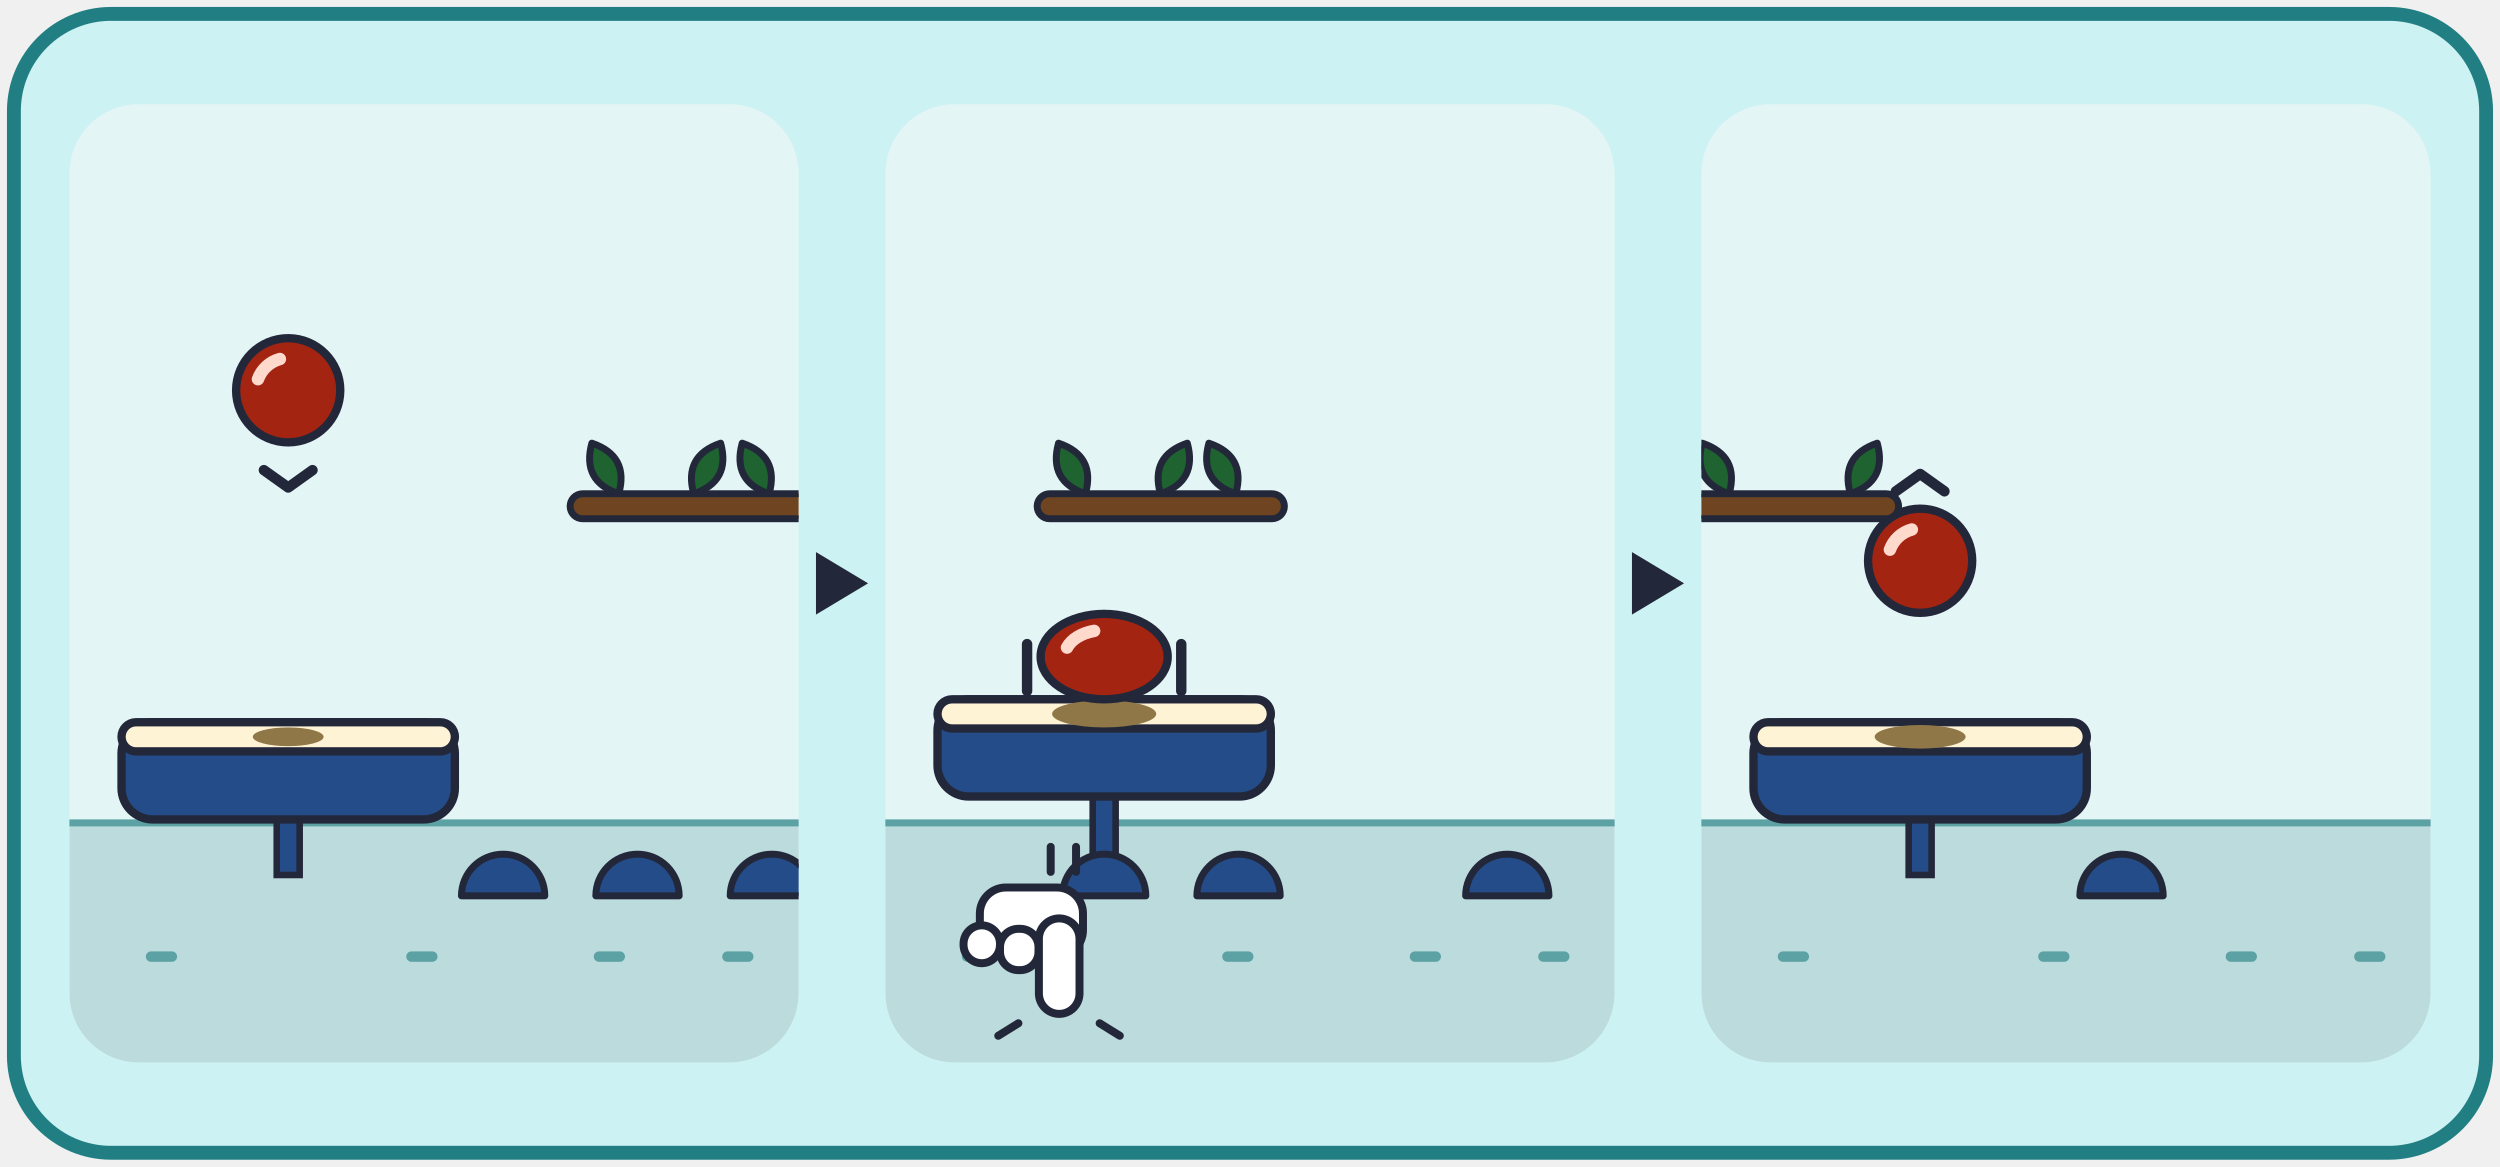
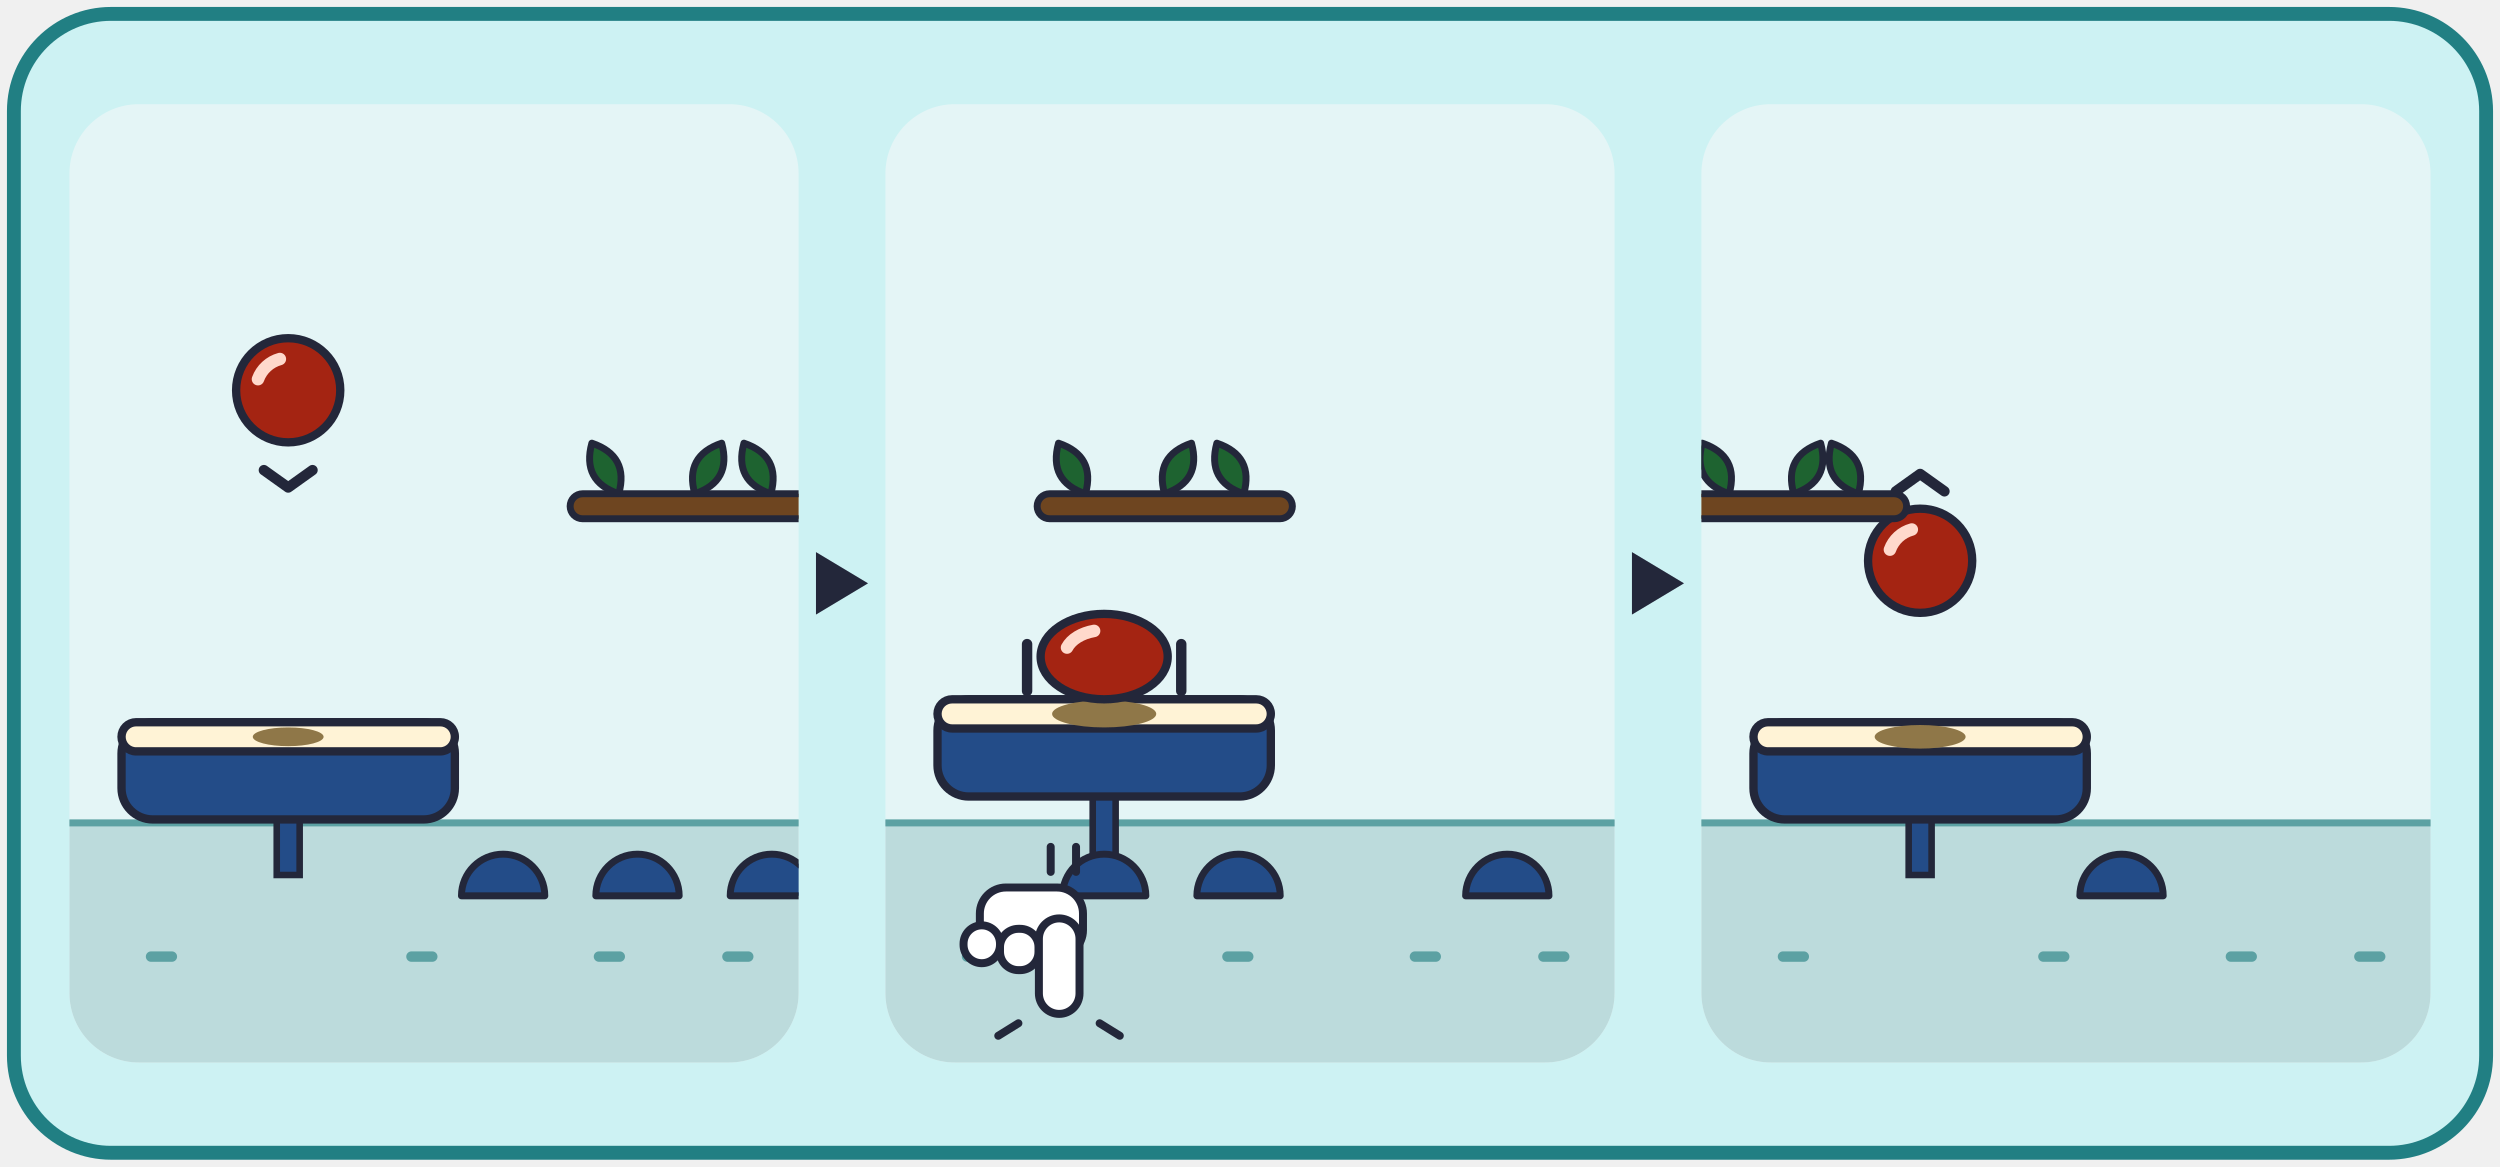
<svg xmlns="http://www.w3.org/2000/svg" viewBox="0 0 720 336" width="720" height="336">
  <rect x="4" y="4" width="712" height="328" rx="28" fill="#CDF2F3" stroke="#217F83" stroke-width="4" />
  <g transform="translate(20 30)">
    <clipPath id="card_double-p0">
      <rect x="0" y="0" width="210" height="276" rx="20" />
    </clipPath>
    <g clip-path="url(#card_double-p0)">
      <rect x="0" y="0" width="210" height="276" rx="20" fill="#E4F5F6" />
      <rect x="0" y="206" width="210" height="70" fill="#BCDBDC" />
      <rect x="0" y="206" width="210" height="2" fill="#5CA1A3" />
      <rect x="22" y="244" width="9" height="3" rx="1.5" fill="#5CA1A3" />
      <rect x="97" y="244" width="9" height="3" rx="1.5" fill="#5CA1A3" />
      <rect x="151" y="244" width="9" height="3" rx="1.5" fill="#5CA1A3" />
      <rect x="188" y="244" width="9" height="3" rx="1.5" fill="#5CA1A3" />
      <rect x="59.7" y="204" width="6.6" height="18" fill="#234C88" stroke="#23273A" stroke-width="1.9" />
      <rect x="15" y="178" width="96" height="28" rx="9" fill="#234C88" stroke="#23273A" stroke-width="2.4" />
      <rect x="15" y="178" width="96" height="8.4" rx="4.2" fill="#FFF3D6" stroke="#23273A" stroke-width="2.4" />
      <path d="M112.9 228 A12 12 0 0 1 136.9 228 Z" fill="#234C88" stroke="#23273A" stroke-width="2" stroke-linejoin="round" />
      <path d="M151.6 228 A12 12 0 0 1 175.6 228 Z" fill="#234C88" stroke="#23273A" stroke-width="2" stroke-linejoin="round" />
      <path d="M190.3 228 A12 12 0 0 1 214.3 228 Z" fill="#234C88" stroke="#23273A" stroke-width="2" stroke-linejoin="round" />
      <ellipse cx="63" cy="182.2" rx="10.2" ry="2.7" fill="#8F7748" />
      <ellipse cx="63" cy="82.4" rx="15" ry="15" fill="#A42412" stroke="#23273A" stroke-width="2.4" />
      <path d="M54.3 79.2 A9.3 9.3 0 0 1 60.6 73.4" fill="none" stroke="#FFD9CC" stroke-width="3.6" stroke-linecap="round" />
      <polyline points="56,105.4 63,110.4 70,105.4" fill="none" stroke="#23273A" stroke-width="3" stroke-linecap="round" stroke-linejoin="round" />
      <path transform="rotate(-28 158.2 112.2)" d="M158.2 112.2 Q166 104 158.2 95.7 Q150.4 104 158.2 112.2 Z" fill="#1E6330" stroke="#23273A" stroke-width="2" stroke-linejoin="round" />
-       <path transform="rotate(28 179.8 112.2)" d="M179.8 112.2 Q187.6 104 179.8 95.7 Q172 104 179.8 112.2 Z" fill="#1E6330" stroke="#23273A" stroke-width="2" stroke-linejoin="round" />
-       <path transform="rotate(-28 201.5 112.2)" d="M201.5 112.2 Q209.3 104 201.5 95.7 Q193.7 104 201.5 112.2 Z" fill="#1E6330" stroke="#23273A" stroke-width="2" stroke-linejoin="round" />
-       <rect x="144.2" y="112.2" width="71.2" height="7.2" rx="3.6" fill="#6E4520" stroke="#23273A" stroke-width="2" />
+       <path transform="rotate(28 180.1 112.2)" d="M180.1 112.2 Q187.9 104 180.1 95.7 Q172.3 104 180.1 112.2 Z" fill="#1E6330" stroke="#23273A" stroke-width="2" stroke-linejoin="round" />
+       <path transform="rotate(-28 202 112.2)" d="M202 112.2 Q209.8 104 202 95.7 Q194.2 104 202 112.2 Z" fill="#1E6330" stroke="#23273A" stroke-width="2" stroke-linejoin="round" />
+       <rect x="144.2" y="112.2" width="71.8" height="7.2" rx="3.6" fill="#6E4520" stroke="#23273A" stroke-width="2" />
    </g>
  </g>
  <polygon points="235,159 250,168 235,177" fill="#23273A" />
  <g transform="translate(255 30)">
    <clipPath id="card_double-p1">
      <rect x="0" y="0" width="210" height="276" rx="20" />
    </clipPath>
    <g clip-path="url(#card_double-p1)">
      <rect x="0" y="0" width="210" height="276" rx="20" fill="#E4F5F6" />
      <rect x="0" y="206" width="210" height="70" fill="#BCDBDC" />
      <rect x="0" y="206" width="210" height="2" fill="#5CA1A3" />
      <rect x="22" y="244" width="9" height="3" rx="1.5" fill="#5CA1A3" />
      <rect x="97" y="244" width="9" height="3" rx="1.5" fill="#5CA1A3" />
      <rect x="151" y="244" width="9" height="3" rx="1.5" fill="#5CA1A3" />
      <rect x="188" y="244" width="9" height="3" rx="1.5" fill="#5CA1A3" />
      <rect x="59.7" y="197.4" width="6.6" height="24.6" fill="#234C88" stroke="#23273A" stroke-width="1.9" />
      <rect x="15" y="171.4" width="96" height="28" rx="9" fill="#234C88" stroke="#23273A" stroke-width="2.4" />
      <rect x="15" y="171.4" width="96" height="8.4" rx="4.2" fill="#FFF3D6" stroke="#23273A" stroke-width="2.4" />
      <path d="M51 228 A12 12 0 0 1 75 228 Z" fill="#234C88" stroke="#23273A" stroke-width="2" stroke-linejoin="round" />
      <path d="M89.7 228 A12 12 0 0 1 113.7 228 Z" fill="#234C88" stroke="#23273A" stroke-width="2" stroke-linejoin="round" />
      <path d="M167.1 228 A12 12 0 0 1 191.1 228 Z" fill="#234C88" stroke="#23273A" stroke-width="2" stroke-linejoin="round" />
      <ellipse cx="63" cy="175.6" rx="15" ry="3.9" fill="#8F7748" />
      <ellipse cx="63" cy="159.1" rx="18.3" ry="12.3" fill="#A42412" stroke="#23273A" stroke-width="2.4" />
      <path d="M52.3 156.5 A11.3 7.6 0 0 1 60.1 151.7" fill="none" stroke="#FFD9CC" stroke-width="3.6" stroke-linecap="round" />
      <path transform="rotate(-28 57.6 112.2)" d="M57.6 112.2 Q65.4 104 57.6 95.7 Q49.8 104 57.6 112.2 Z" fill="#1E6330" stroke="#23273A" stroke-width="2" stroke-linejoin="round" />
-       <path transform="rotate(28 79.2 112.2)" d="M79.2 112.2 Q87 104 79.2 95.7 Q71.4 104 79.2 112.2 Z" fill="#1E6330" stroke="#23273A" stroke-width="2" stroke-linejoin="round" />
-       <path transform="rotate(-28 100.9 112.2)" d="M100.9 112.2 Q108.7 104 100.9 95.7 Q93.1 104 100.9 112.2 Z" fill="#1E6330" stroke="#23273A" stroke-width="2" stroke-linejoin="round" />
-       <rect x="43.7" y="112.2" width="71.2" height="7.2" rx="3.6" fill="#6E4520" stroke="#23273A" stroke-width="2" />
+       <path transform="rotate(28 80.4 112.2)" d="M80.4 112.2 Q88.2 104 80.4 95.7 Q72.6 104 80.4 112.2 Z" fill="#1E6330" stroke="#23273A" stroke-width="2" stroke-linejoin="round" />
+       <path transform="rotate(-28 103.2 112.2)" d="M103.2 112.2 Q111 104 103.2 95.7 Q95.4 104 103.2 112.2 Z" fill="#1E6330" stroke="#23273A" stroke-width="2" stroke-linejoin="round" />
+       <rect x="43.7" y="112.2" width="73.5" height="7.2" rx="3.6" fill="#6E4520" stroke="#23273A" stroke-width="2" />
      <line x1="40.8" y1="155.5" x2="40.8" y2="169" stroke="#23273A" stroke-width="3" stroke-linecap="round" />
      <line x1="85.2" y1="155.5" x2="85.2" y2="169" stroke="#23273A" stroke-width="3" stroke-linecap="round" />
      <g stroke="#23273A" stroke-width="2.3" fill="#FFFFFF" stroke-linejoin="round" transform="translate(0 0) translate(100 0) scale(-1 1)">
        <rect x="43.1" y="225.6" width="29.7" height="19.8" rx="7.5" />
        <rect x="55.9" y="237.5" width="11.1" height="11.9" rx="5.3" />
        <rect x="67" y="236.5" width="10.5" height="10.9" rx="5.3" />
        <rect x="44.1" y="234.5" width="11.7" height="27.5" rx="5.9" />
      </g>
      <g stroke="#23273A" stroke-width="2.3" stroke-linecap="round">
        <line x1="38.3" y1="264.7" x2="32.5" y2="268.3" />
        <line x1="61.7" y1="264.7" x2="67.5" y2="268.3" />
      </g>
      <g stroke="#23273A" stroke-width="2.3" stroke-linecap="round">
        <line x1="47.6" y1="213.9" x2="47.6" y2="221.1" />
        <line x1="54.9" y1="213.9" x2="54.9" y2="221.1" />
      </g>
    </g>
  </g>
  <polygon points="470,159 485,168 470,177" fill="#23273A" />
  <g transform="translate(490 30)">
    <clipPath id="card_double-p2">
      <rect x="0" y="0" width="210" height="276" rx="20" />
    </clipPath>
    <g clip-path="url(#card_double-p2)">
      <rect x="0" y="0" width="210" height="276" rx="20" fill="#E4F5F6" />
      <rect x="0" y="206" width="210" height="70" fill="#BCDBDC" />
      <rect x="0" y="206" width="210" height="2" fill="#5CA1A3" />
      <rect x="22" y="244" width="9" height="3" rx="1.5" fill="#5CA1A3" />
      <rect x="97" y="244" width="9" height="3" rx="1.5" fill="#5CA1A3" />
      <rect x="151" y="244" width="9" height="3" rx="1.5" fill="#5CA1A3" />
      <rect x="188" y="244" width="9" height="3" rx="1.5" fill="#5CA1A3" />
      <rect x="59.7" y="204" width="6.6" height="18" fill="#234C88" stroke="#23273A" stroke-width="1.9" />
      <rect x="15" y="178" width="96" height="28" rx="9" fill="#234C88" stroke="#23273A" stroke-width="2.4" />
      <rect x="15" y="178" width="96" height="8.4" rx="4.2" fill="#FFF3D6" stroke="#23273A" stroke-width="2.4" />
      <path d="M109 228 A12 12 0 0 1 133 228 Z" fill="#234C88" stroke="#23273A" stroke-width="2" stroke-linejoin="round" />
      <ellipse cx="63" cy="182.2" rx="13.1" ry="3.4" fill="#8F7748" />
      <ellipse cx="63" cy="131.5" rx="15" ry="15" fill="#A42412" stroke="#23273A" stroke-width="2.4" />
      <path d="M54.3 128.3 A9.3 9.3 0 0 1 60.6 122.5" fill="none" stroke="#FFD9CC" stroke-width="3.6" stroke-linecap="round" />
      <polyline points="56,111.5 63,106.5 70,111.5" fill="none" stroke="#23273A" stroke-width="3" stroke-linecap="round" stroke-linejoin="round" />
      <path transform="rotate(-28 8 112.2)" d="M8 112.2 Q15.8 104 8 95.7 Q0.2 104 8 112.2 Z" fill="#1E6330" stroke="#23273A" stroke-width="2" stroke-linejoin="round" />
-       <path transform="rotate(28 42.9 112.2)" d="M42.9 112.2 Q50.7 104 42.9 95.7 Q35.1 104 42.9 112.2 Z" fill="#1E6330" stroke="#23273A" stroke-width="2" stroke-linejoin="round" />
-       <rect x="-6" y="112.2" width="62.8" height="7.2" rx="3.6" fill="#6E4520" stroke="#23273A" stroke-width="2" />
+       <path transform="rotate(28 26.6 112.2)" d="M26.6 112.2 Q34.4 104 26.6 95.7 Q18.8 104 26.6 112.2 Z" fill="#1E6330" stroke="#23273A" stroke-width="2" stroke-linejoin="round" />
+       <path transform="rotate(-28 45.2 112.2)" d="M45.2 112.2 Q53 104 45.2 95.7 Q37.4 104 45.2 112.2 Z" fill="#1E6330" stroke="#23273A" stroke-width="2" stroke-linejoin="round" />
+       <rect x="-6" y="112.2" width="65.1" height="7.2" rx="3.6" fill="#6E4520" stroke="#23273A" stroke-width="2" />
    </g>
  </g>
</svg>
